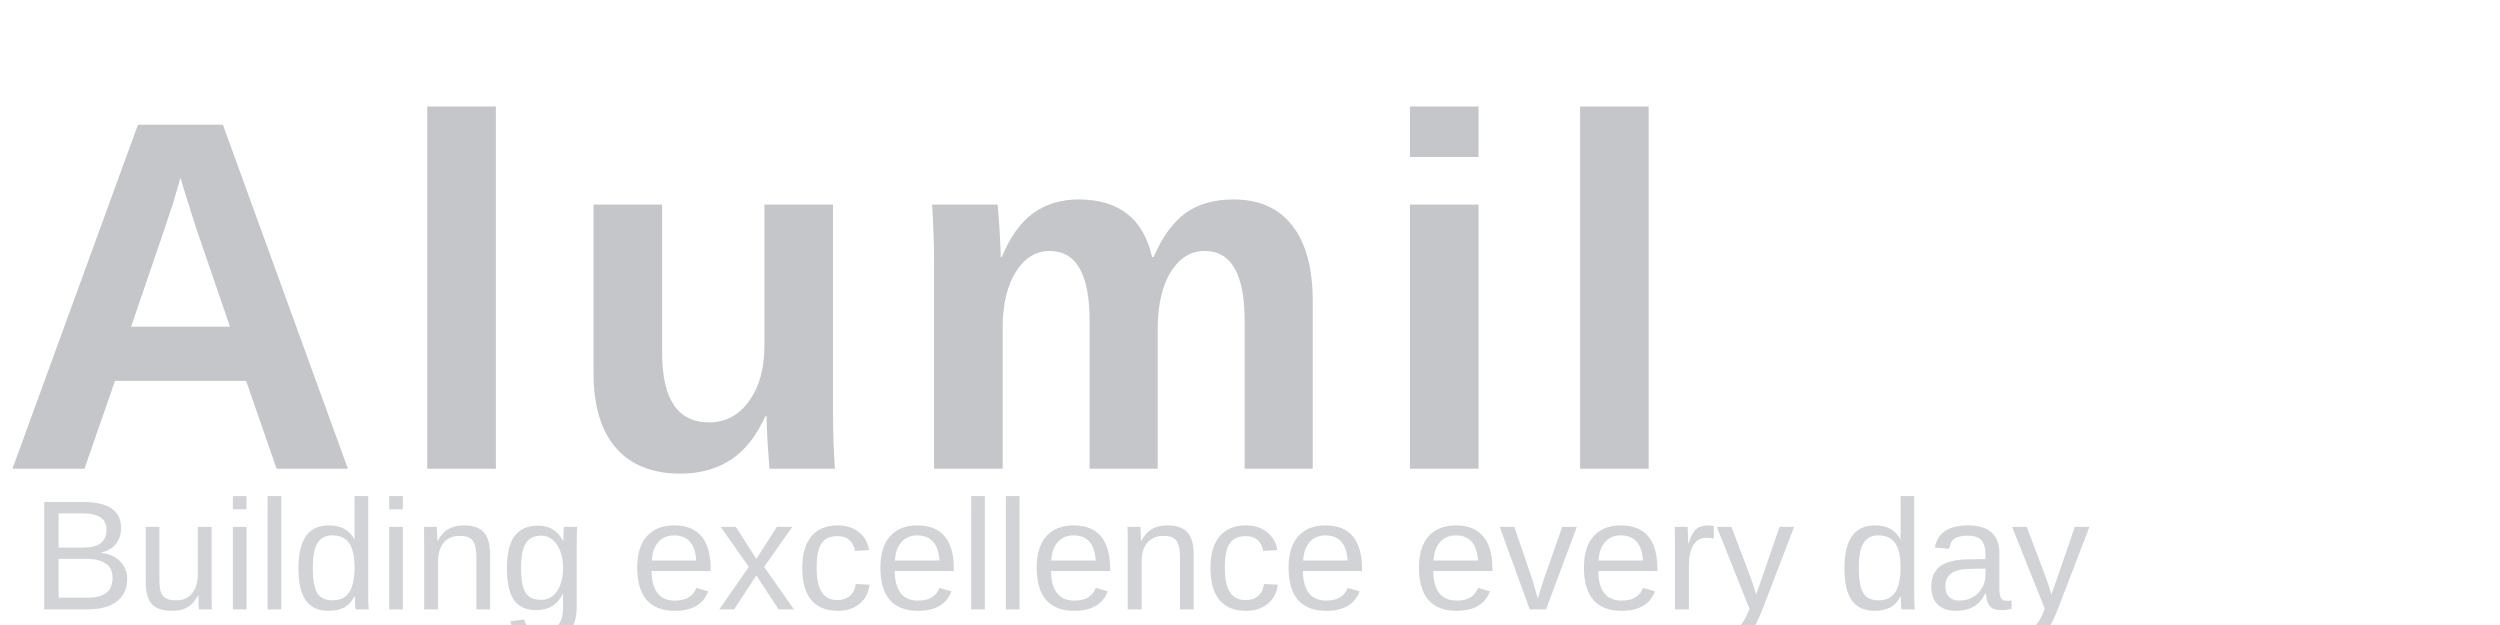
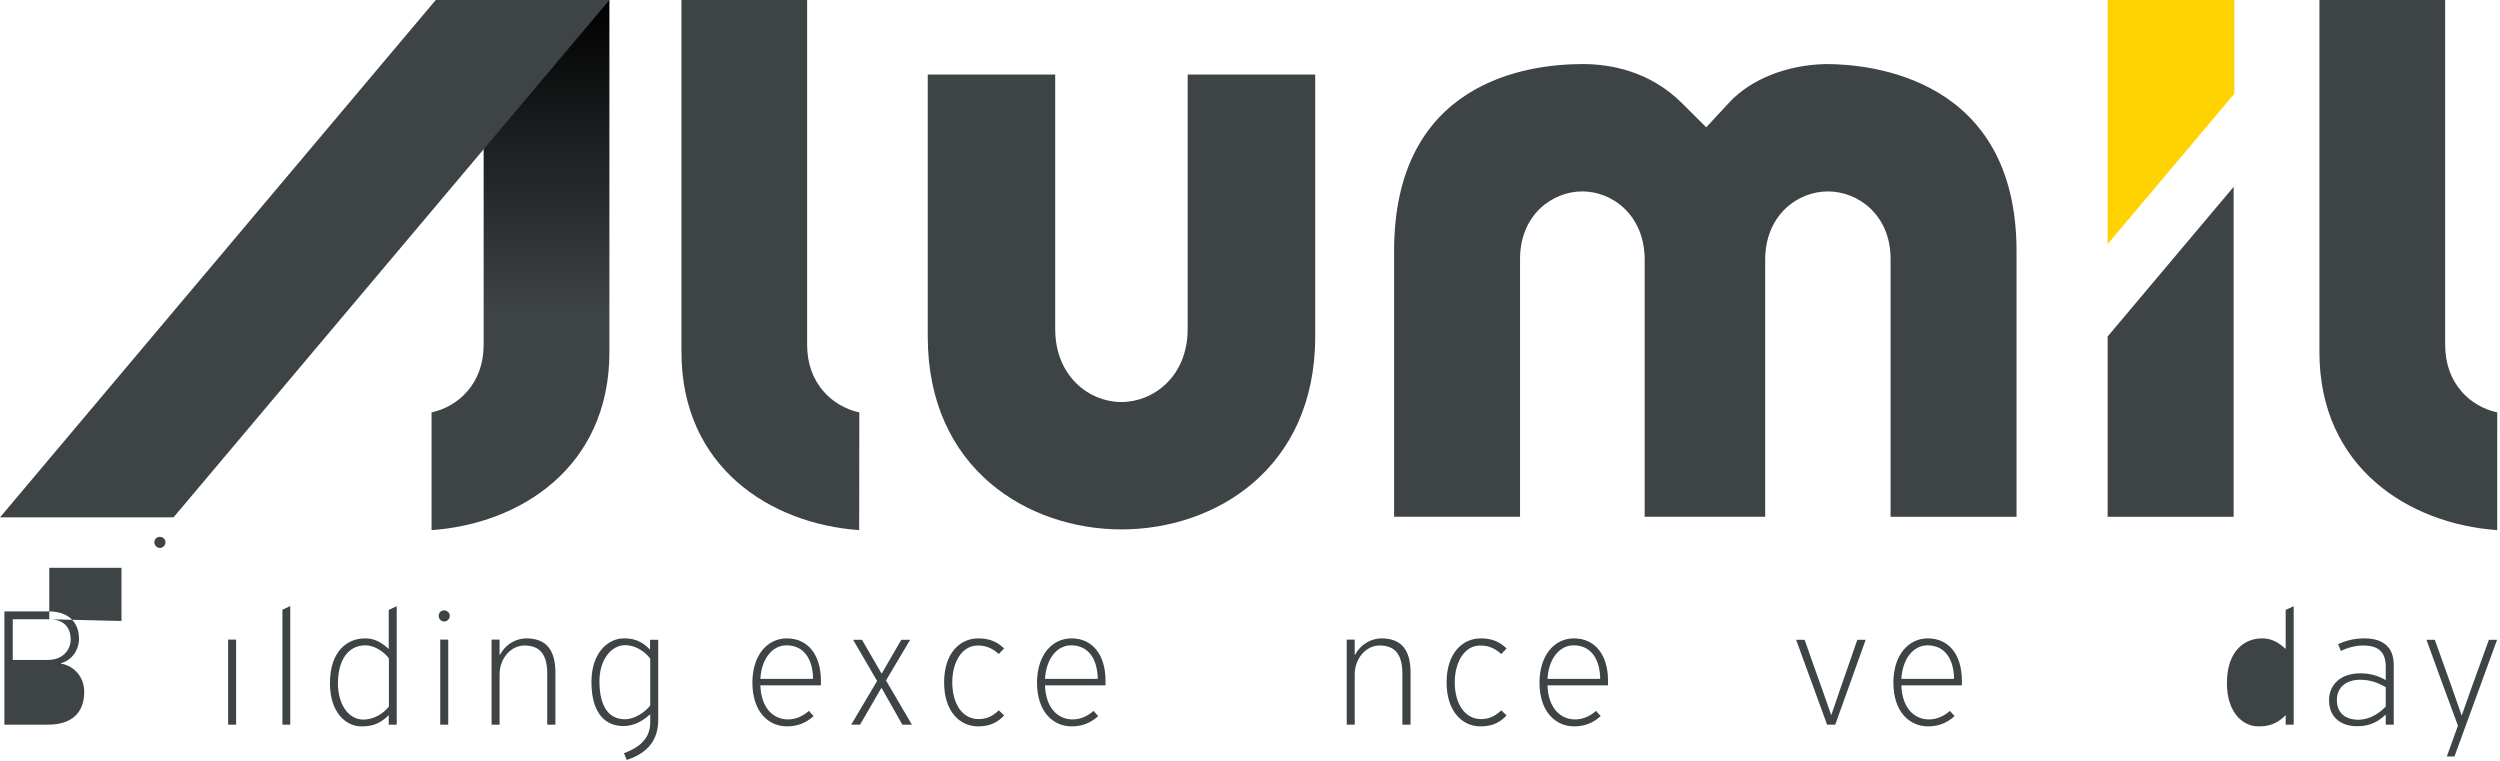
- <svg xmlns="http://www.w3.org/2000/svg" width="160" height="40" viewBox="0 0 160 40" fill="none">
-   <text x="0" y="30" font-family="Arial, Helvetica, sans-serif" font-size="32" font-weight="bold" fill="#bfc1c4" opacity="0.92" letter-spacing="2">Alumil</text>
-   <text x="2" y="39" font-family="Arial, Helvetica, sans-serif" font-size="10" fill="#bfc1c4" opacity="0.7">Building excellence every day</text>
+ <svg xmlns="http://www.w3.org/2000/svg" width="690" height="210" viewBox="0 0 690 210">
+   <defs>
+     <linearGradient id="a" x1="50%" x2="50%" y1="0%" y2="58.477%">
+       <stop offset="0%" />
+       <stop offset="100%" stop-color="#3E4346" />
+     </linearGradient>
+   </defs>
+   <g fill="none" fill-rule="evenodd">
+     <path fill="#3E4346" d="M309.555 146.118c-25.772 0-53.495-16.667-53.495-53.196v-72.36h35.177v70.236c0 13.108 9.42 20.162 18.258 20.162 8.855 0 18.3-7.054 18.3-20.162V20.563h35.203v72.359c0 36.529-27.717 53.196-53.443 53.196m212.244-3.491V71.454c0-12.097-8.921-18.624-17.311-18.624-8.388 0-17.295 6.6-17.295 18.844v70.953h-33.266V71.674c0-12.245-8.867-18.844-17.204-18.844-8.336 0-17.19 6.527-17.19 18.624v71.173h-34.764V69.318c0-46.606 36.41-51.637 52.06-51.637 7.58 0 18.504 1.886 27.49 10.88l6.599 6.57 6.332-6.817c5.974-6.465 15.969-10.439 26.774-10.633 12.238 0 52.54 3.73 52.54 51.637v73.31H521.8z" />
+     <path fill="url(#a)" d="M119.11 113.829c7.512-1.661 14.375-8.064 14.375-18.657V0h34.712v97.169c0 31.896-24.743 47.457-49.088 49.142v-32.482z" />
+     <path fill="#3E4346" d="M640.161 97.168V0h34.7v95.171c0 10.593 6.835 16.996 14.375 18.657l-.013 32.483c-24.32-1.686-49.062-17.247-49.062-49.143" />
+     <path fill="#FFD300" d="M616.683 0h-34.978v67.382l34.978-41.523z" />
+     <path fill="#3E4346" d="M581.705 92.874v49.754h34.778V51.57zm-393.622 4.294V0h34.685v95.171c0 10.593 6.857 16.996 14.403 18.657l-.04 32.483c-24.311-1.686-49.048-17.247-49.048-49.143M0 142.792L120.265 0h47.933L47.893 142.792zm23.248 48.136c0 5.904-3.552 9.072-9.984 9.072H1.216v-31.248h12.288c5.088 0 8.304 2.736 8.304 7.584 0 2.64-1.584 5.76-4.992 6.72v.096c3.936.672 6.432 3.984 6.432 7.776zM13.6 170.912H3.52v11.232h9.696c3.936 0 6.288-2.592 6.288-5.664 0-3.312-1.92-5.568-5.904-5.568v-14.208H33.53v14.688zm32.074-21.264c0-.816-.72-1.488-1.584-1.488-.816 0-1.488.672-1.488 1.488 0 .864.672 1.584 1.536 1.584.816 0 1.536-.72 1.536-1.584zM65.172 200v-23.472h-2.208V200h2.208zm14.938 0v-32.736l-2.16 1.008V200h2.16zm29.386 0h-2.208v-2.592h-.048c-2.736 2.832-5.424 3.072-7.536 3.072-4.128 0-8.64-3.696-8.64-11.904 0-9.168 5.088-12.384 9.648-12.384 1.92 0 3.936.48 6.528 2.88h.048V168.32l2.208-1.008V200zm-2.16-4.992v-13.296c-1.44-1.92-4.032-3.6-6.48-3.6-4.8 0-7.584 4.128-7.584 10.512 0 5.808 2.928 9.984 7.008 9.984 2.832 0 5.52-1.632 7.056-3.6zm16.81-25.056c0-.816-.72-1.488-1.584-1.488-.816 0-1.488.672-1.488 1.488 0 .864.672 1.584 1.536 1.584.816 0 1.536-.72 1.536-1.584zM123.714 200v-23.472h-2.208V200h2.208zm29.578-14.4c0-6.432-2.736-9.408-8.016-9.408-2.352 0-5.52 1.2-7.296 4.56l-.096-.048v-4.176h-2.208V200h2.208v-13.92c0-.72.096-1.536.288-2.208.768-3.072 3.312-5.712 6.576-5.712 4.224 0 6.288 2.4 6.288 7.776V200h2.256v-14.4zm28.378 13.056c0 5.28-2.592 9.12-8.688 11.088l-.768-1.872c5.808-2.112 7.248-5.328 7.248-8.496v-2.208h-.048c-2.976 2.736-5.616 3.216-7.392 3.216-4.56 0-8.784-3.024-8.784-12.192 0-8.16 4.704-12 8.928-12 2.016 0 4.608.288 7.2 3.072h.048v-2.688h2.256v22.08zm-9.168-.144c2.64 0 5.52-1.92 6.96-3.792v-12.96c-1.488-1.968-4.128-3.696-6.912-3.696-4.032 0-7.104 4.272-7.104 9.936 0 6.48 2.208 10.512 7.056 10.512zm44.66-22.32c5.952 0 9.408 4.704 9.408 11.664v1.296h-16.704c.192 6.24 3.552 9.408 7.632 9.408 2.064 0 4.08-.864 5.76-2.352l1.296 1.44c-2.112 1.92-4.512 2.832-7.344 2.832-4.944 0-9.552-3.84-9.552-12.096 0-7.536 4.128-12.192 9.504-12.192zm7.248 11.184c-.048-4.992-2.208-9.264-7.344-9.264-3.936 0-6.912 3.792-7.2 9.264h14.544zM251.684 200l-7.152-12.192 6.672-11.232h-2.448l-5.424 9.36-5.424-9.36h-2.448l6.624 11.376L234.932 200h2.448l5.904-10.176 5.76 10.176h2.64zm18.346-23.808c-5.136 0-9.456 4.128-9.456 12.144s4.32 12.144 9.36 12.144c3.36 0 5.472-1.152 7.2-3.024l-1.44-1.392c-1.872 1.68-3.408 2.4-5.616 2.4-4.56 0-7.248-4.368-7.248-10.128 0-5.568 2.64-10.176 7.056-10.176 2.016 0 3.936.624 5.76 2.352l1.488-1.536c-2.016-1.968-4.224-2.784-7.104-2.784zm25.69 0c5.952 0 9.408 4.704 9.408 11.664v1.296h-16.704c.192 6.24 3.552 9.408 7.632 9.408 2.064 0 4.08-.864 5.76-2.352l1.296 1.44c-2.112 1.92-4.512 2.832-7.344 2.832-4.944 0-9.552-3.84-9.552-12.096 0-7.536 4.128-12.192 9.504-12.192zm7.248 11.184c-.048-4.992-2.208-9.264-7.344-9.264-3.936 0-6.912 3.792-7.2 9.264h14.544zM317.81 200v-32.736l-2.16 1.008V200h2.16zm14.314 0v-32.736l-2.16 1.008V200h2.16zm20.458-23.808c5.952 0 9.408 4.704 9.408 11.664v1.296h-16.704c.192 6.24 3.552 9.408 7.632 9.408 2.064 0 4.08-.864 5.76-2.352l1.296 1.44c-2.112 1.92-4.512 2.832-7.344 2.832-4.944 0-9.552-3.84-9.552-12.096 0-7.536 4.128-12.192 9.504-12.192zm7.248 11.184c-.048-4.992-2.208-9.264-7.344-9.264-3.936 0-6.912 3.792-7.2 9.264h14.544zm29.482-1.776c0-6.432-2.736-9.408-8.016-9.408-2.352 0-5.52 1.2-7.296 4.56l-.096-.048v-4.176h-2.208V200h2.208v-13.92c0-.72.096-1.536.288-2.208.768-3.072 3.312-5.712 6.576-5.712 4.224 0 6.288 2.4 6.288 7.776V200h2.256v-14.4zm19.402-9.408c-5.136 0-9.456 4.128-9.456 12.144s4.32 12.144 9.36 12.144c3.36 0 5.472-1.152 7.2-3.024l-1.44-1.392c-1.872 1.68-3.408 2.4-5.616 2.4-4.56 0-7.248-4.368-7.248-10.128 0-5.568 2.64-10.176 7.056-10.176 2.016 0 3.936.624 5.76 2.352l1.488-1.536c-2.016-1.968-4.224-2.784-7.104-2.784zm25.69 0c5.952 0 9.408 4.704 9.408 11.664v1.296h-16.704c.192 6.24 3.552 9.408 7.632 9.408 2.064 0 4.08-.864 5.76-2.352l1.296 1.44c-2.112 1.92-4.512 2.832-7.344 2.832-4.944 0-9.552-3.84-9.552-12.096 0-7.536 4.128-12.192 9.504-12.192zm7.248 11.184c-.048-4.992-2.208-9.264-7.344-9.264-3.936 0-6.912 3.792-7.2 9.264h14.544zM506.53 200c2.784-7.824 5.568-15.6 8.4-23.424h-2.304l-4.848 13.968-2.304 6.72h-.096l-2.352-6.72c-1.68-4.656-3.312-9.264-4.944-13.968h-2.352L504.274 200h2.256zm25.546-23.808c5.952 0 9.408 4.704 9.408 11.664v1.296H524.78c.192 6.24 3.552 9.408 7.632 9.408 2.064 0 4.08-.864 5.76-2.352l1.296 1.44c-2.112 1.92-4.512 2.832-7.344 2.832-4.944 0-9.552-3.84-9.552-12.096 0-7.536 4.128-12.192 9.504-12.192zm7.248 11.184c-.048-4.992-2.208-9.264-7.344-9.264-3.936 0-6.912 3.792-7.2 9.264h14.544zM317.81 200v-32.736l-2.16 1.008V200h2.16zm14.314 0v-32.736l-2.16 1.008V200h2.16zm20.458-23.808c5.952 0 9.408 4.704 9.408 11.664v1.296h-16.704c.192 6.24 3.552 9.408 7.632 9.408 2.064 0 4.08-.864 5.76-2.352l1.296 1.44c-2.112 1.92-4.512 2.832-7.344 2.832-4.944 0-9.552-3.84-9.552-12.096 0-7.536 4.128-12.192 9.504-12.192zm7.248 11.184c-.048-4.992-2.208-9.264-7.344-9.264-3.936 0-6.912 3.792-7.2 9.264h14.544zM658.462 200v-2.736h-.048c-3.024 2.88-5.76 3.168-8.016 3.168-3.648 0-7.584-1.968-7.584-7.152 0-4.272 3.168-7.44 8.592-7.44 2.016 0 4.464.336 7.056 1.872v-3.744c0-4.176-2.208-5.808-6.192-5.808-2.256 0-4.32.624-6.192 1.488l-.768-1.872c2.16-.96 4.368-1.584 7.248-1.584 5.184 0 8.112 2.448 8.112 7.296V200h-2.208zm0-10.368c-2.304-1.248-4.224-2.016-7.152-2.016-3.552 0-6.336 1.968-6.336 5.568 0 3.552 2.256 5.472 6.096 5.472 3.12-.144 5.472-1.68 7.392-3.648v-5.376zm18.97 19.152c3.888-10.56 7.872-21.6 11.76-32.208h-2.256l-4.656 12.864-2.832 8.016h-.048c-.96-2.688-1.872-5.376-2.784-8.016l-4.608-12.864h-2.304c2.88 7.968 5.76 15.84 8.688 23.712l-3.072 8.496h2.112zM633.06 200h-2.208v-2.592h-.048c-2.736 2.832-5.424 3.072-7.536 3.072-4.128 0-8.64-3.696-8.64-11.904 0-9.168 5.088-12.384 9.648-12.384 1.92 0 3.936.48 6.528 2.88h.048V168.32l2.208-1.008V200h-2.208z" />
+   </g>
</svg>
